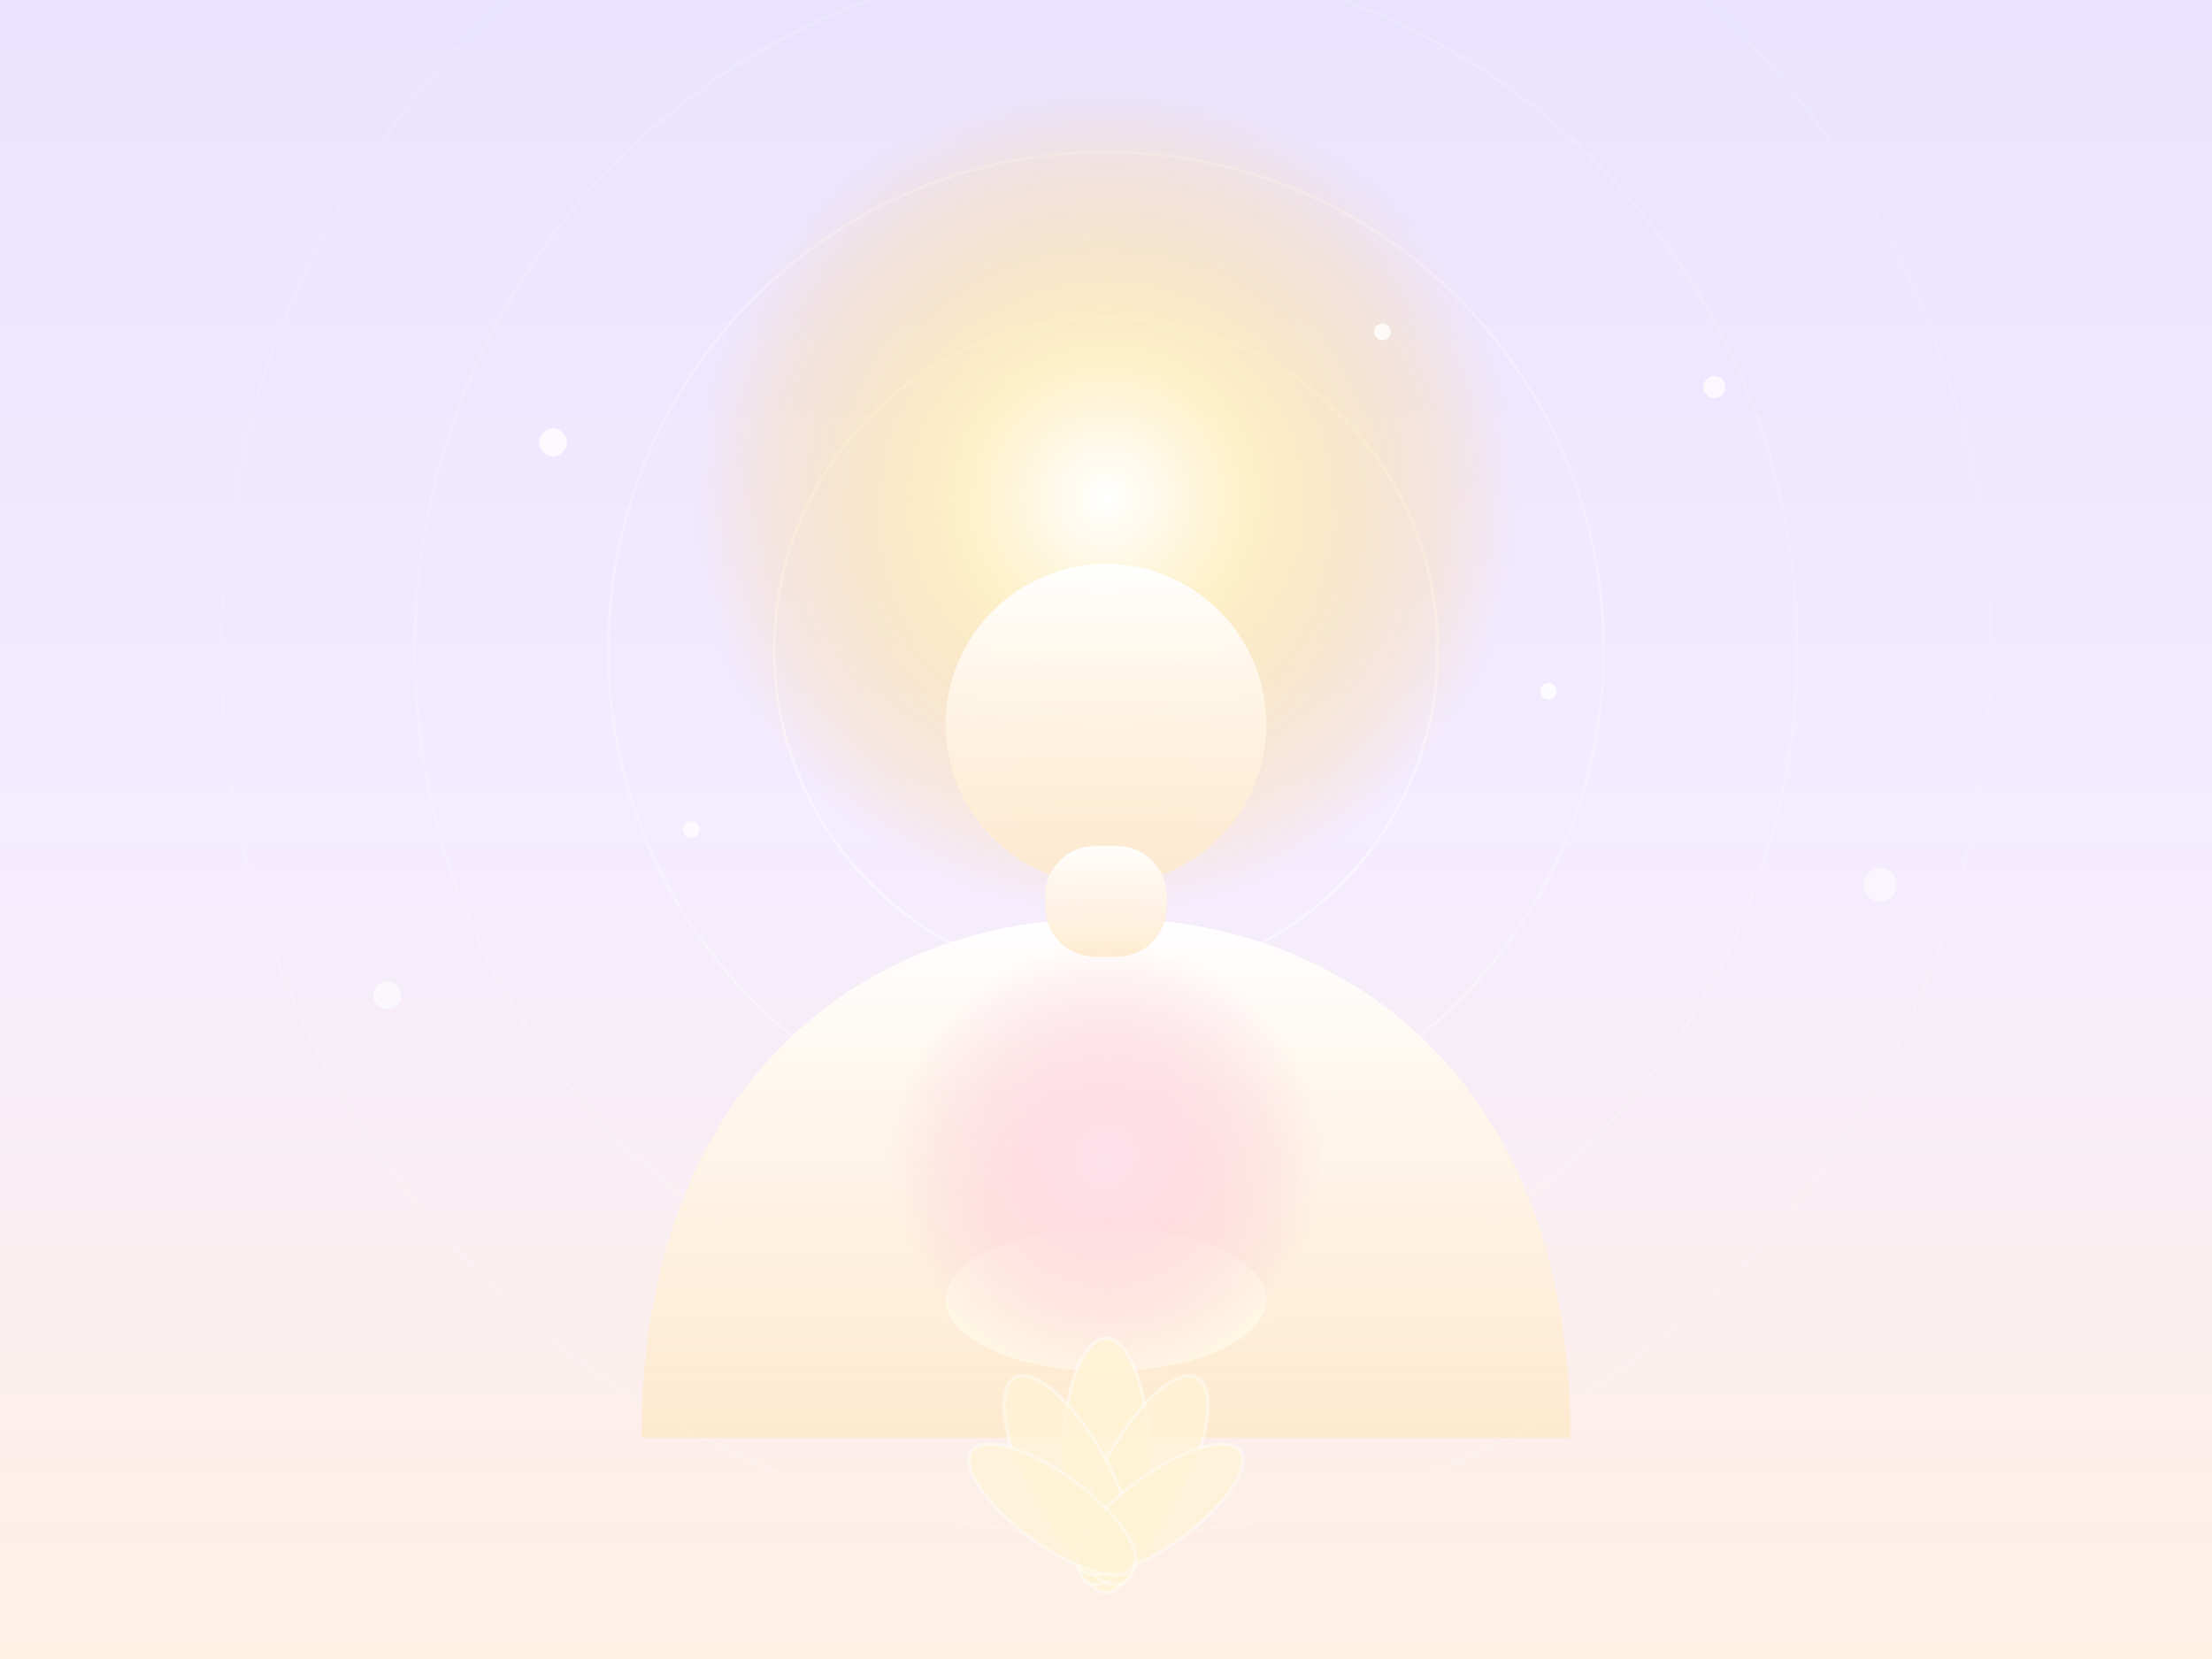
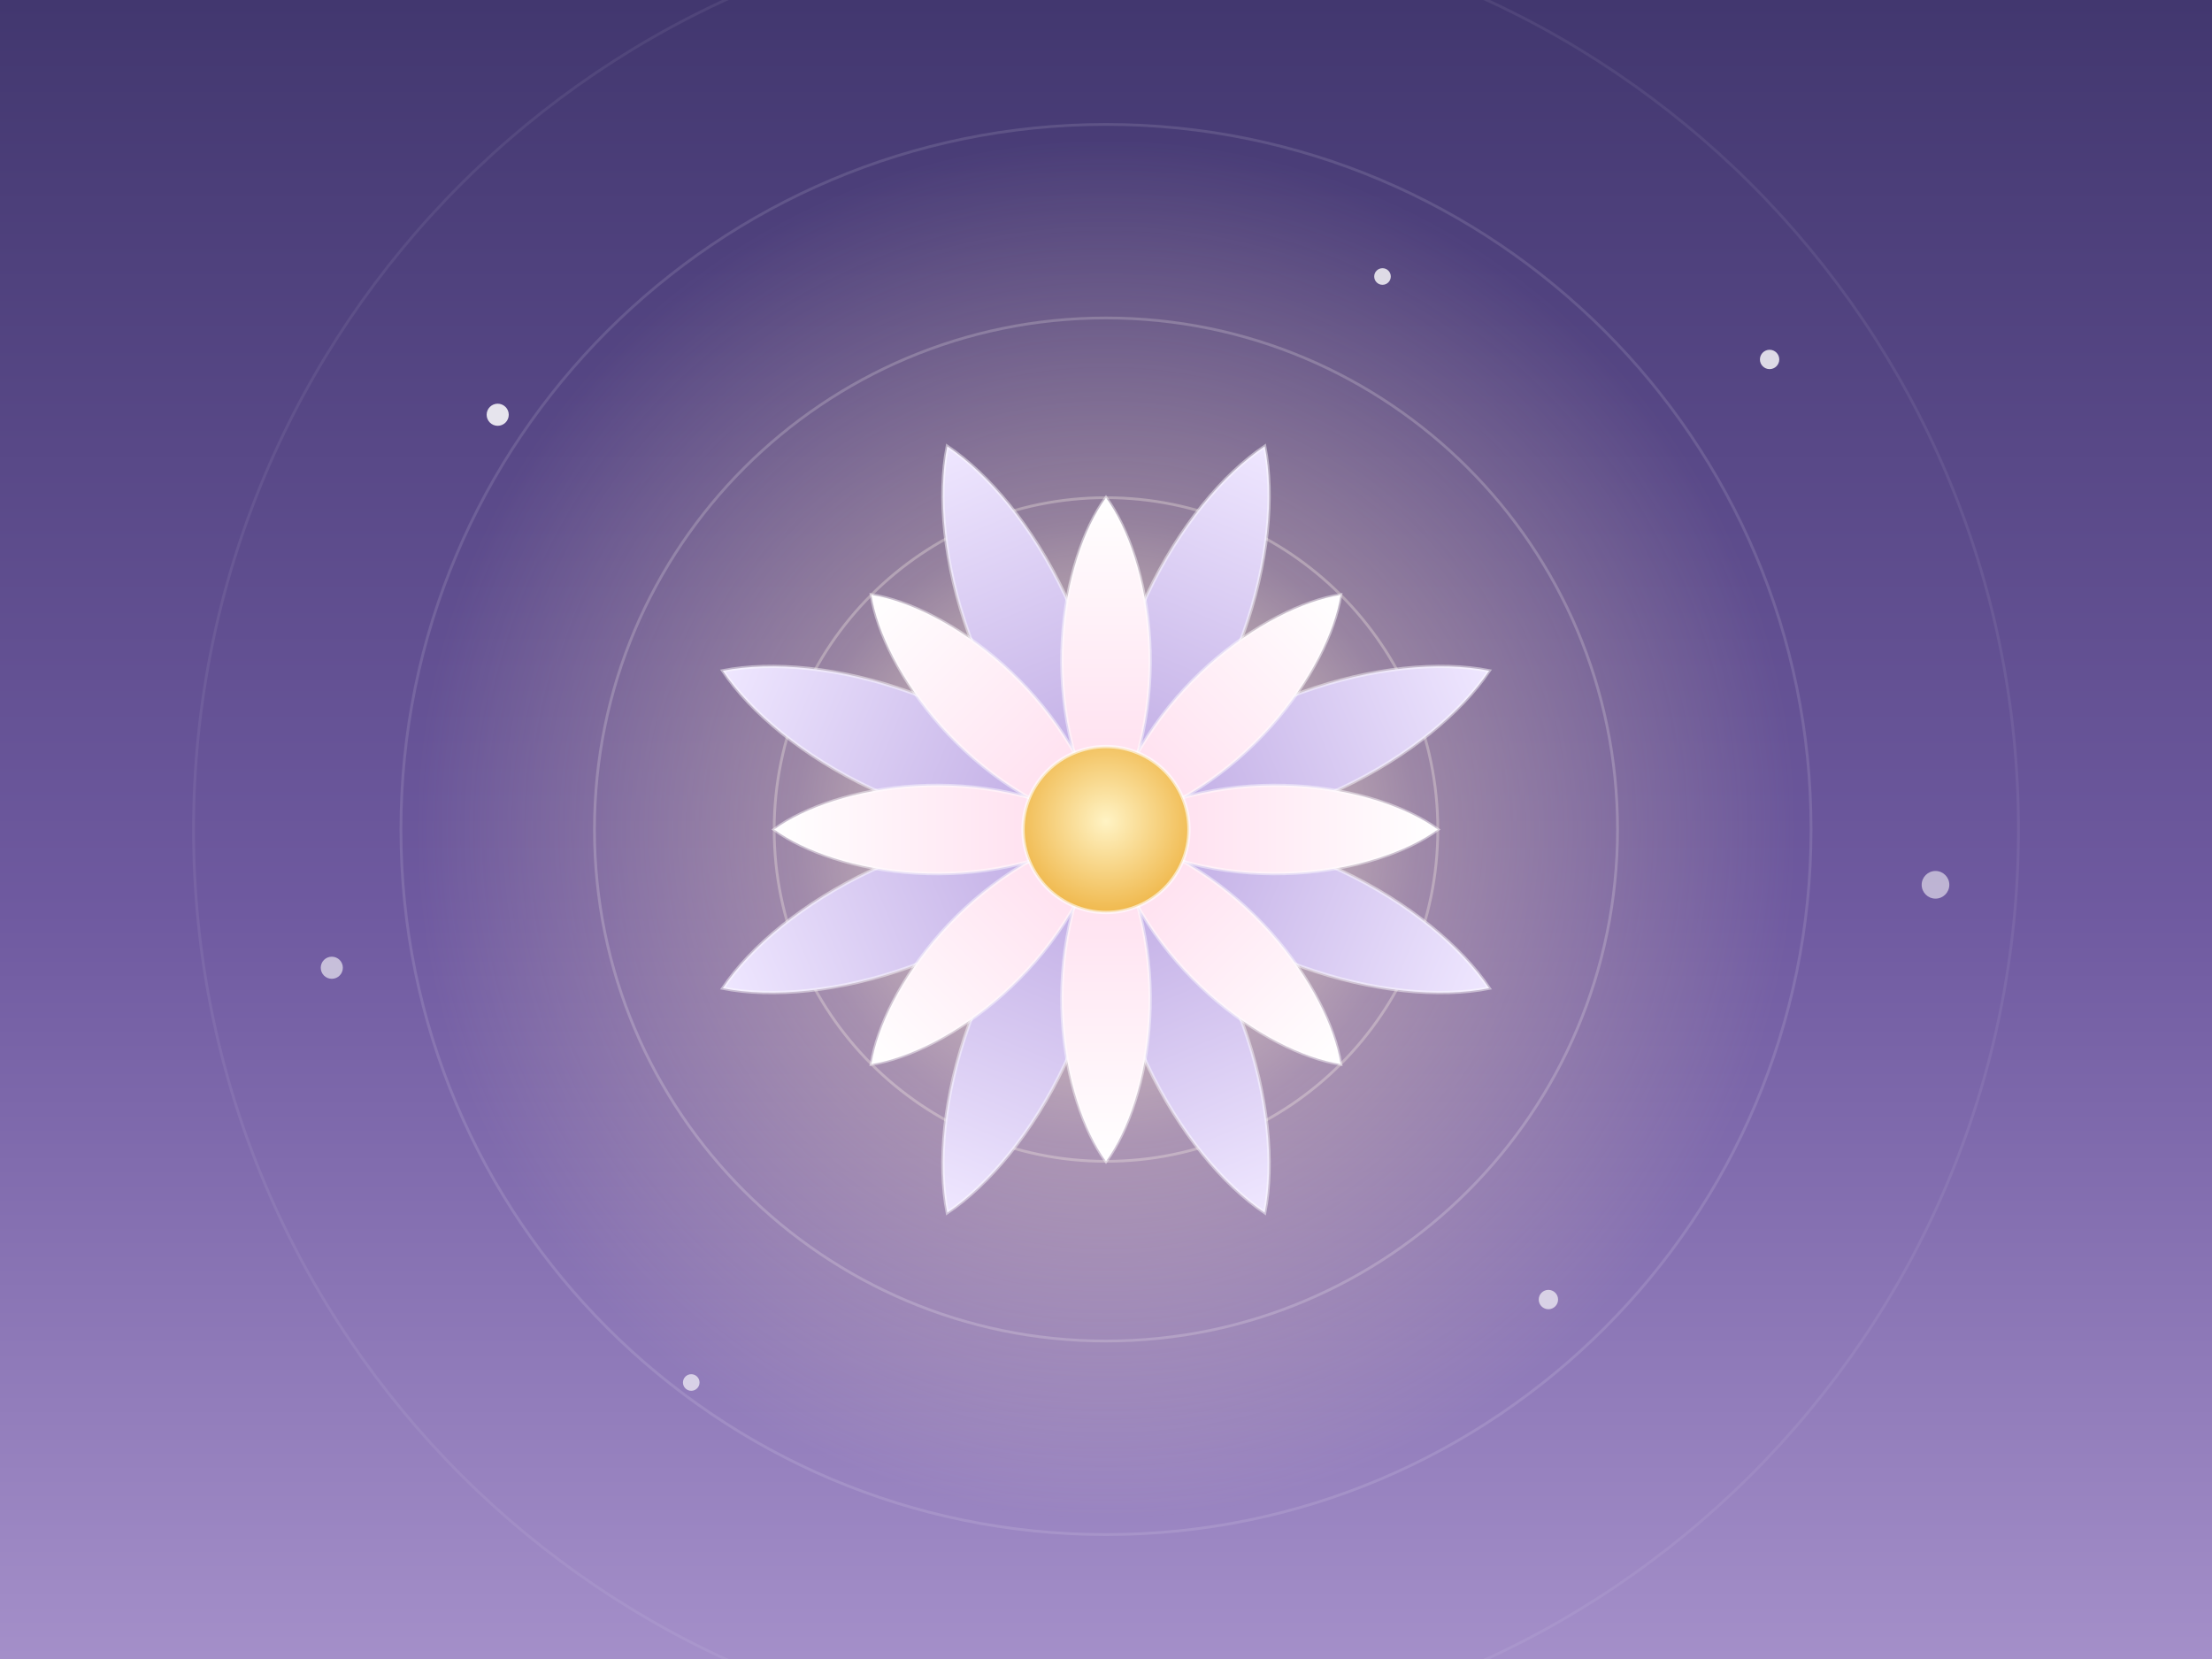
- <svg xmlns="http://www.w3.org/2000/svg" viewBox="0 0 800 600" width="800" height="600" role="img" aria-label="Serene mind and emotional healing">
+ <svg xmlns="http://www.w3.org/2000/svg" viewBox="0 0 800 600" width="800" height="600" role="img" aria-label="Serene lotus of inner peace">
  <defs>
-     <linearGradient id="calm" x1="0" y1="0" x2="0" y2="1">
-       <stop offset="0%" stop-color="#e9e3ff" />
-       <stop offset="50%" stop-color="#f4ecff" />
-       <stop offset="100%" stop-color="#fff0e4" />
+     <linearGradient id="bgP" x1="0" y1="0" x2="0" y2="1">
+       <stop offset="0%" stop-color="#42376f" />
+       <stop offset="55%" stop-color="#6f5aa0" />
+       <stop offset="100%" stop-color="#a48fc9" />
    </linearGradient>
-     <linearGradient id="figure" x1="0" y1="0" x2="0" y2="1">
-       <stop offset="0%" stop-color="#ffffff" stop-opacity="0.96" />
-       <stop offset="100%" stop-color="#ffe9c9" stop-opacity="0.82" />
+     <radialGradient id="haloP" cx="50%" cy="50%" r="50%">
+       <stop offset="0%" stop-color="#fff6df" stop-opacity="0.95" />
+       <stop offset="45%" stop-color="#ffe6c0" stop-opacity="0.35" />
+       <stop offset="100%" stop-color="#ffe6c0" stop-opacity="0" />
+     </radialGradient>
+     <linearGradient id="petalOuter" x1="0" y1="1" x2="0" y2="0">
+       <stop offset="0%" stop-color="#b9a3e0" />
+       <stop offset="100%" stop-color="#efe7ff" />
    </linearGradient>
-     <radialGradient id="crown" cx="50%" cy="50%" r="50%">
-       <stop offset="0%" stop-color="#ffffff" stop-opacity="1" />
-       <stop offset="35%" stop-color="#fff1c2" stop-opacity="0.9" />
-       <stop offset="100%" stop-color="#ffd27a" stop-opacity="0" />
-     </radialGradient>
-     <radialGradient id="heart" cx="50%" cy="50%" r="50%">
-       <stop offset="0%" stop-color="#ffe1ec" stop-opacity="0.95" />
-       <stop offset="100%" stop-color="#ffb3cf" stop-opacity="0" />
+     <linearGradient id="petalInner" x1="0" y1="1" x2="0" y2="0">
+       <stop offset="0%" stop-color="#ffd9ec" />
+       <stop offset="100%" stop-color="#ffffff" />
+     </linearGradient>
+     <radialGradient id="seed" cx="50%" cy="45%" r="55%">
+       <stop offset="0%" stop-color="#fff3c4" />
+       <stop offset="100%" stop-color="#f0b94e" />
    </radialGradient>
  </defs>
-   <rect width="800" height="600" fill="url(#calm)" />
-   <g fill="none" stroke="#ffffff" stroke-opacity="0.4">
-     <circle cx="400" cy="235" r="120" />
-     <circle cx="400" cy="235" r="180" stroke-opacity="0.26" />
-     <circle cx="400" cy="235" r="250" stroke-opacity="0.16" />
-     <circle cx="400" cy="235" r="320" stroke-opacity="0.1" />
+   <rect width="800" height="600" fill="url(#bgP)" />
+   <g fill="none" stroke="#ffffff" transform="translate(400 300)">
+     <circle r="120" stroke-opacity="0.3" />
+     <circle r="185" stroke-opacity="0.2" />
+     <circle r="255" stroke-opacity="0.12" />
+     <circle r="330" stroke-opacity="0.07" />
  </g>
-   <circle cx="400" cy="180" r="150" fill="url(#crown)" />
-   <g>
-     <path d="M232 520 C232 392 312 332 400 332 C488 332 568 392 568 520 Z" fill="url(#figure)" />
-     <ellipse cx="400" cy="470" rx="58" ry="26" fill="#fff7e6" opacity="0.9" />
-     <circle cx="400" cy="262" r="58" fill="url(#figure)" />
-     <rect x="378" y="306" width="44" height="40" rx="18" fill="url(#figure)" />
-   </g>
-   <circle cx="400" cy="420" r="78" fill="url(#heart)" />
-   <g transform="translate(400 560)" stroke="#ffffff" stroke-opacity="0.5" stroke-width="1.2">
-     <ellipse cx="0" cy="-30" rx="16" ry="46" fill="#fff3d6" opacity="0.85" transform="rotate(0)" />
-     <ellipse cx="0" cy="-28" rx="15" ry="42" fill="#fff3d6" opacity="0.8" transform="rotate(28)" />
-     <ellipse cx="0" cy="-28" rx="15" ry="42" fill="#fff3d6" opacity="0.8" transform="rotate(-28)" />
-     <ellipse cx="0" cy="-24" rx="13" ry="36" fill="#fff3d6" opacity="0.75" transform="rotate(54)" />
-     <ellipse cx="0" cy="-24" rx="13" ry="36" fill="#fff3d6" opacity="0.75" transform="rotate(-54)" />
+   <circle cx="400" cy="300" r="250" fill="url(#haloP)" />
+   <g transform="translate(400 300)" stroke="#ffffff" stroke-opacity="0.45" stroke-width="1.2">
+     <g>
+       <path d="M0 0 C-30 -55 -20 -120 0 -150 C20 -120 30 -55 0 0 Z" fill="url(#petalOuter)" transform="rotate(22.5)" />
+       <path d="M0 0 C-30 -55 -20 -120 0 -150 C20 -120 30 -55 0 0 Z" fill="url(#petalOuter)" transform="rotate(67.5)" />
+       <path d="M0 0 C-30 -55 -20 -120 0 -150 C20 -120 30 -55 0 0 Z" fill="url(#petalOuter)" transform="rotate(112.5)" />
+       <path d="M0 0 C-30 -55 -20 -120 0 -150 C20 -120 30 -55 0 0 Z" fill="url(#petalOuter)" transform="rotate(157.5)" />
+       <path d="M0 0 C-30 -55 -20 -120 0 -150 C20 -120 30 -55 0 0 Z" fill="url(#petalOuter)" transform="rotate(202.5)" />
+       <path d="M0 0 C-30 -55 -20 -120 0 -150 C20 -120 30 -55 0 0 Z" fill="url(#petalOuter)" transform="rotate(247.5)" />
+       <path d="M0 0 C-30 -55 -20 -120 0 -150 C20 -120 30 -55 0 0 Z" fill="url(#petalOuter)" transform="rotate(292.5)" />
+       <path d="M0 0 C-30 -55 -20 -120 0 -150 C20 -120 30 -55 0 0 Z" fill="url(#petalOuter)" transform="rotate(337.5)" />
+     </g>
+     <g>
+       <path d="M0 0 C-26 -45 -16 -98 0 -120 C16 -98 26 -45 0 0 Z" fill="url(#petalInner)" transform="rotate(0)" />
+       <path d="M0 0 C-26 -45 -16 -98 0 -120 C16 -98 26 -45 0 0 Z" fill="url(#petalInner)" transform="rotate(45)" />
+       <path d="M0 0 C-26 -45 -16 -98 0 -120 C16 -98 26 -45 0 0 Z" fill="url(#petalInner)" transform="rotate(90)" />
+       <path d="M0 0 C-26 -45 -16 -98 0 -120 C16 -98 26 -45 0 0 Z" fill="url(#petalInner)" transform="rotate(135)" />
+       <path d="M0 0 C-26 -45 -16 -98 0 -120 C16 -98 26 -45 0 0 Z" fill="url(#petalInner)" transform="rotate(180)" />
+       <path d="M0 0 C-26 -45 -16 -98 0 -120 C16 -98 26 -45 0 0 Z" fill="url(#petalInner)" transform="rotate(225)" />
+       <path d="M0 0 C-26 -45 -16 -98 0 -120 C16 -98 26 -45 0 0 Z" fill="url(#petalInner)" transform="rotate(270)" />
+       <path d="M0 0 C-26 -45 -16 -98 0 -120 C16 -98 26 -45 0 0 Z" fill="url(#petalInner)" transform="rotate(315)" />
+     </g>
+     <circle r="30" fill="url(#seed)" stroke="none" />
+     <circle r="30" fill="none" stroke="#ffffff" stroke-opacity="0.6" />
  </g>
  <g fill="#ffffff">
-     <circle cx="200" cy="160" r="5" opacity="0.8" />
-     <circle cx="620" cy="140" r="4" opacity="0.75" />
-     <circle cx="680" cy="320" r="6" opacity="0.55" />
-     <circle cx="140" cy="360" r="5" opacity="0.6" />
-     <circle cx="560" cy="250" r="3" opacity="0.8" />
-     <circle cx="250" cy="300" r="3" opacity="0.75" />
-     <circle cx="500" cy="120" r="3" opacity="0.8" />
+     <circle cx="180" cy="150" r="4" opacity="0.85" />
+     <circle cx="640" cy="130" r="3.5" opacity="0.8" />
+     <circle cx="700" cy="320" r="5" opacity="0.55" />
+     <circle cx="120" cy="350" r="4" opacity="0.6" />
+     <circle cx="560" cy="470" r="3.5" opacity="0.65" />
+     <circle cx="250" cy="500" r="3" opacity="0.65" />
+     <circle cx="500" cy="100" r="3" opacity="0.8" />
  </g>
</svg>
